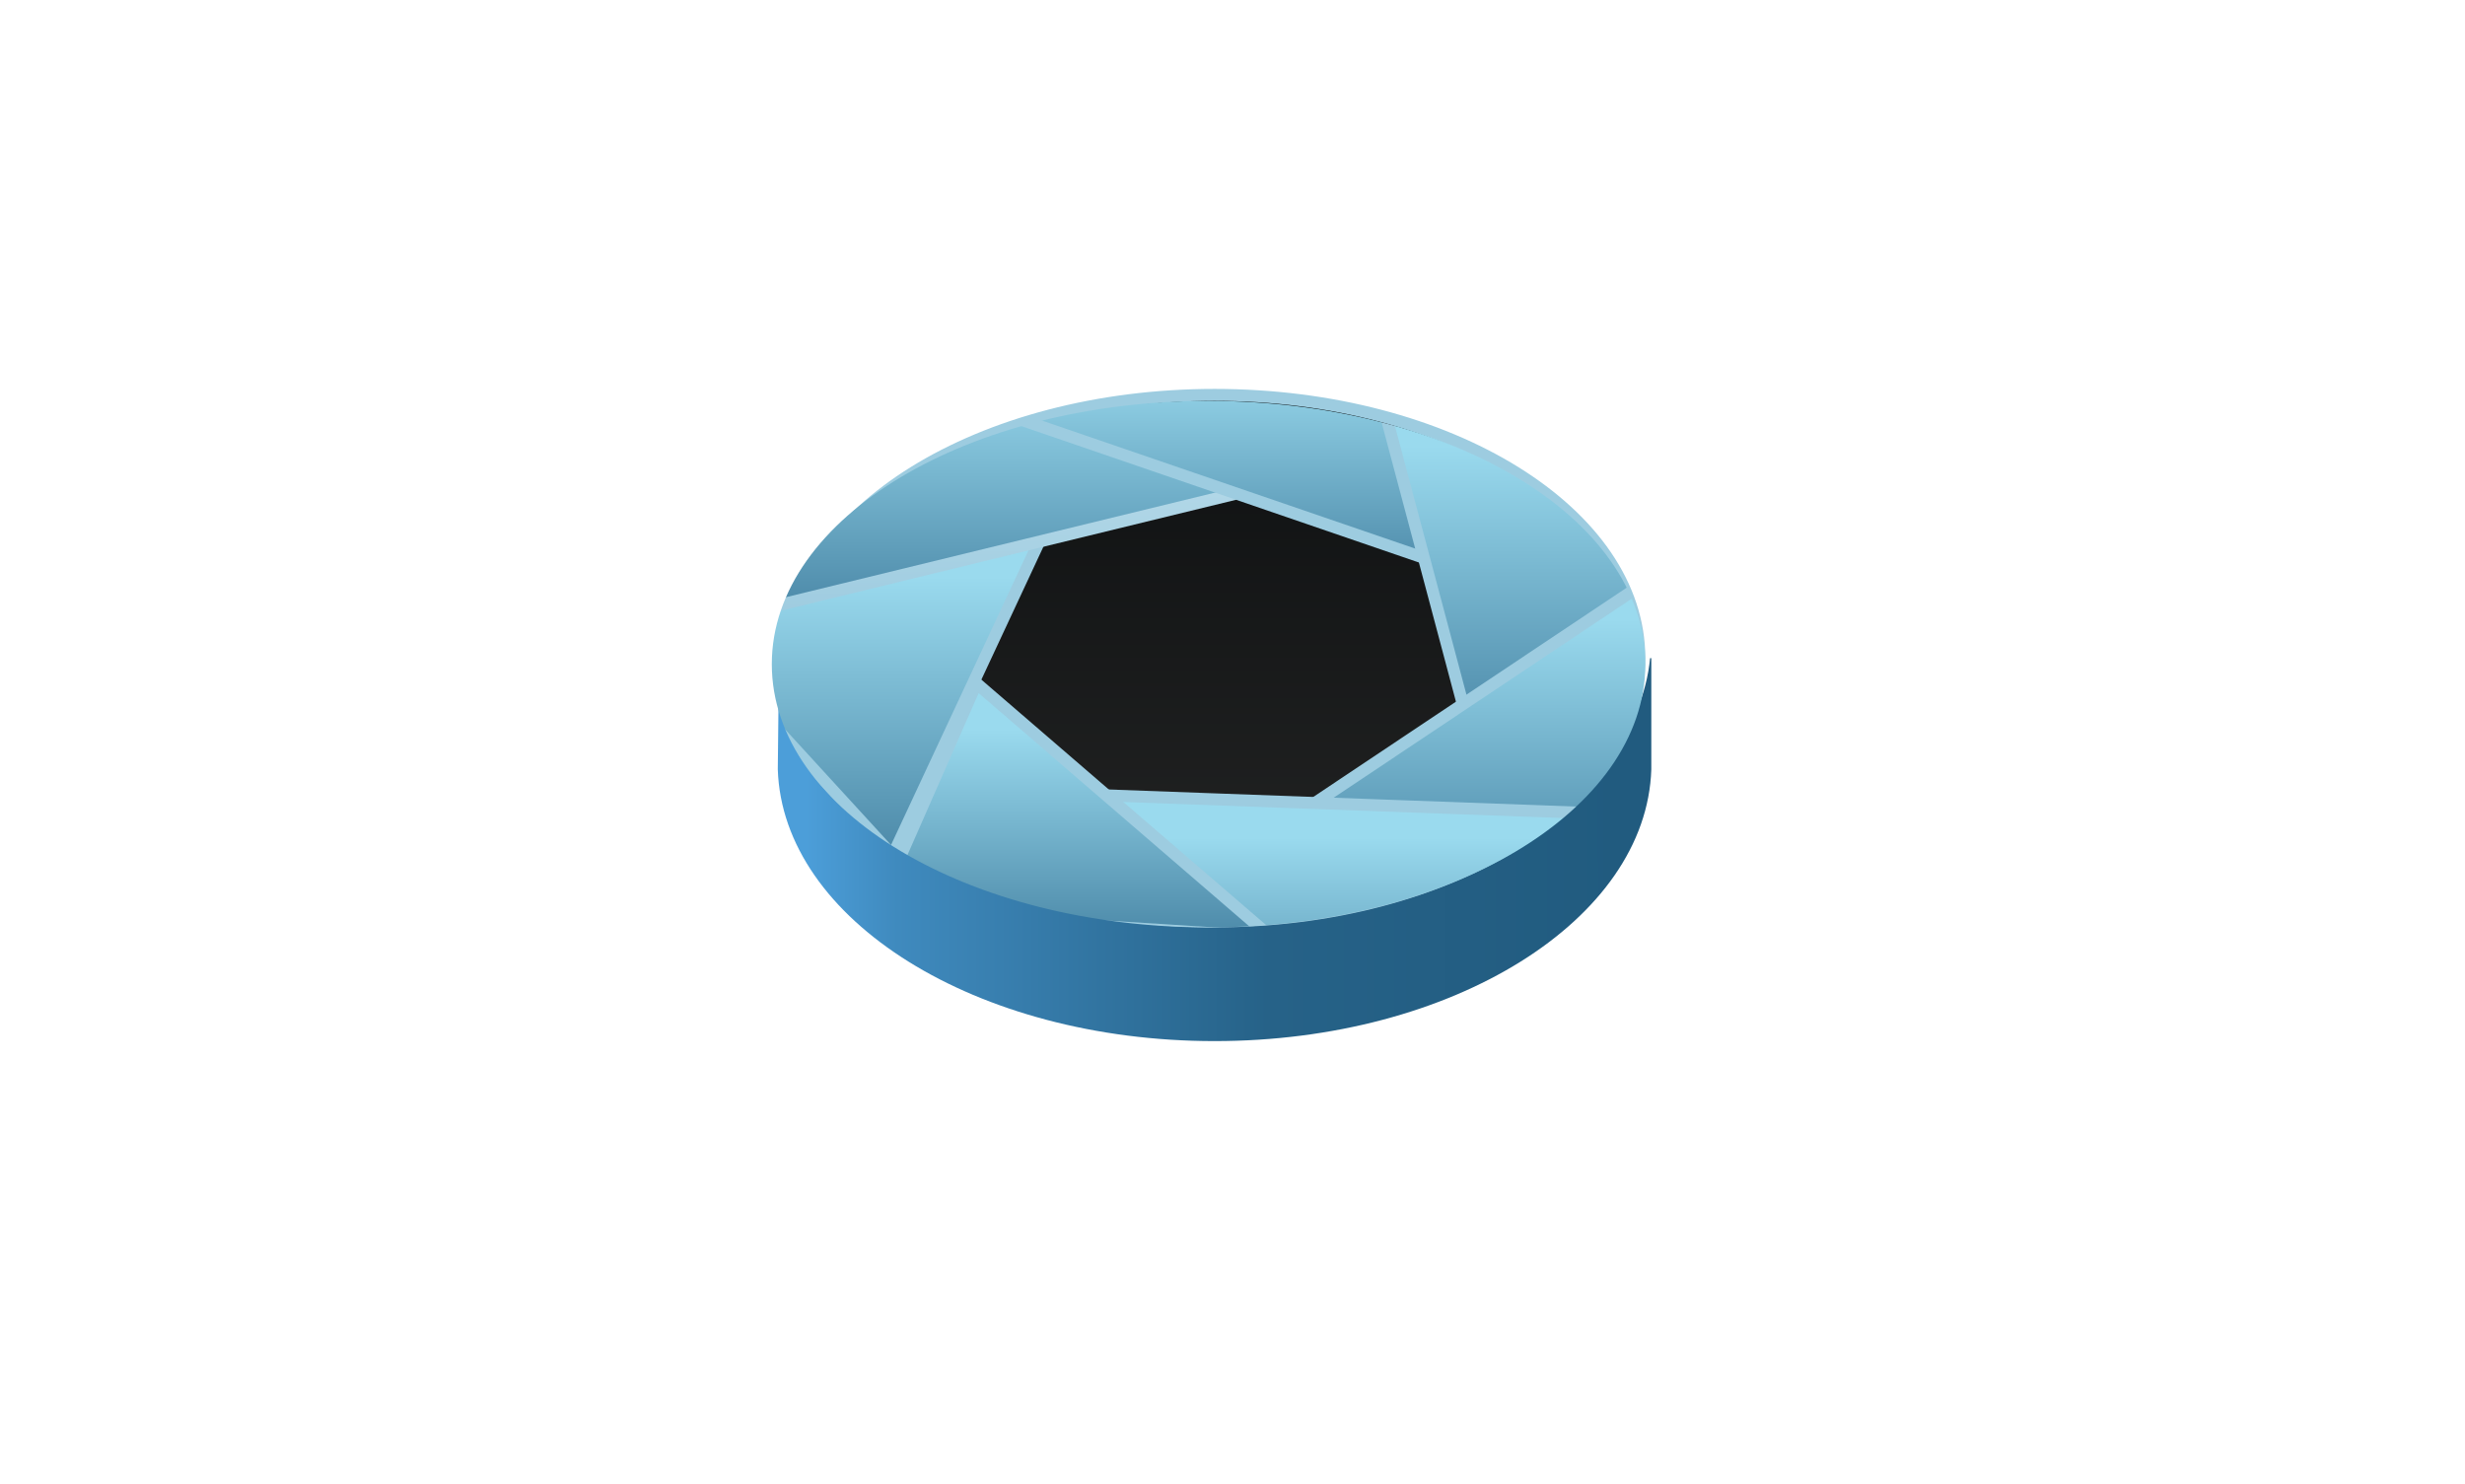
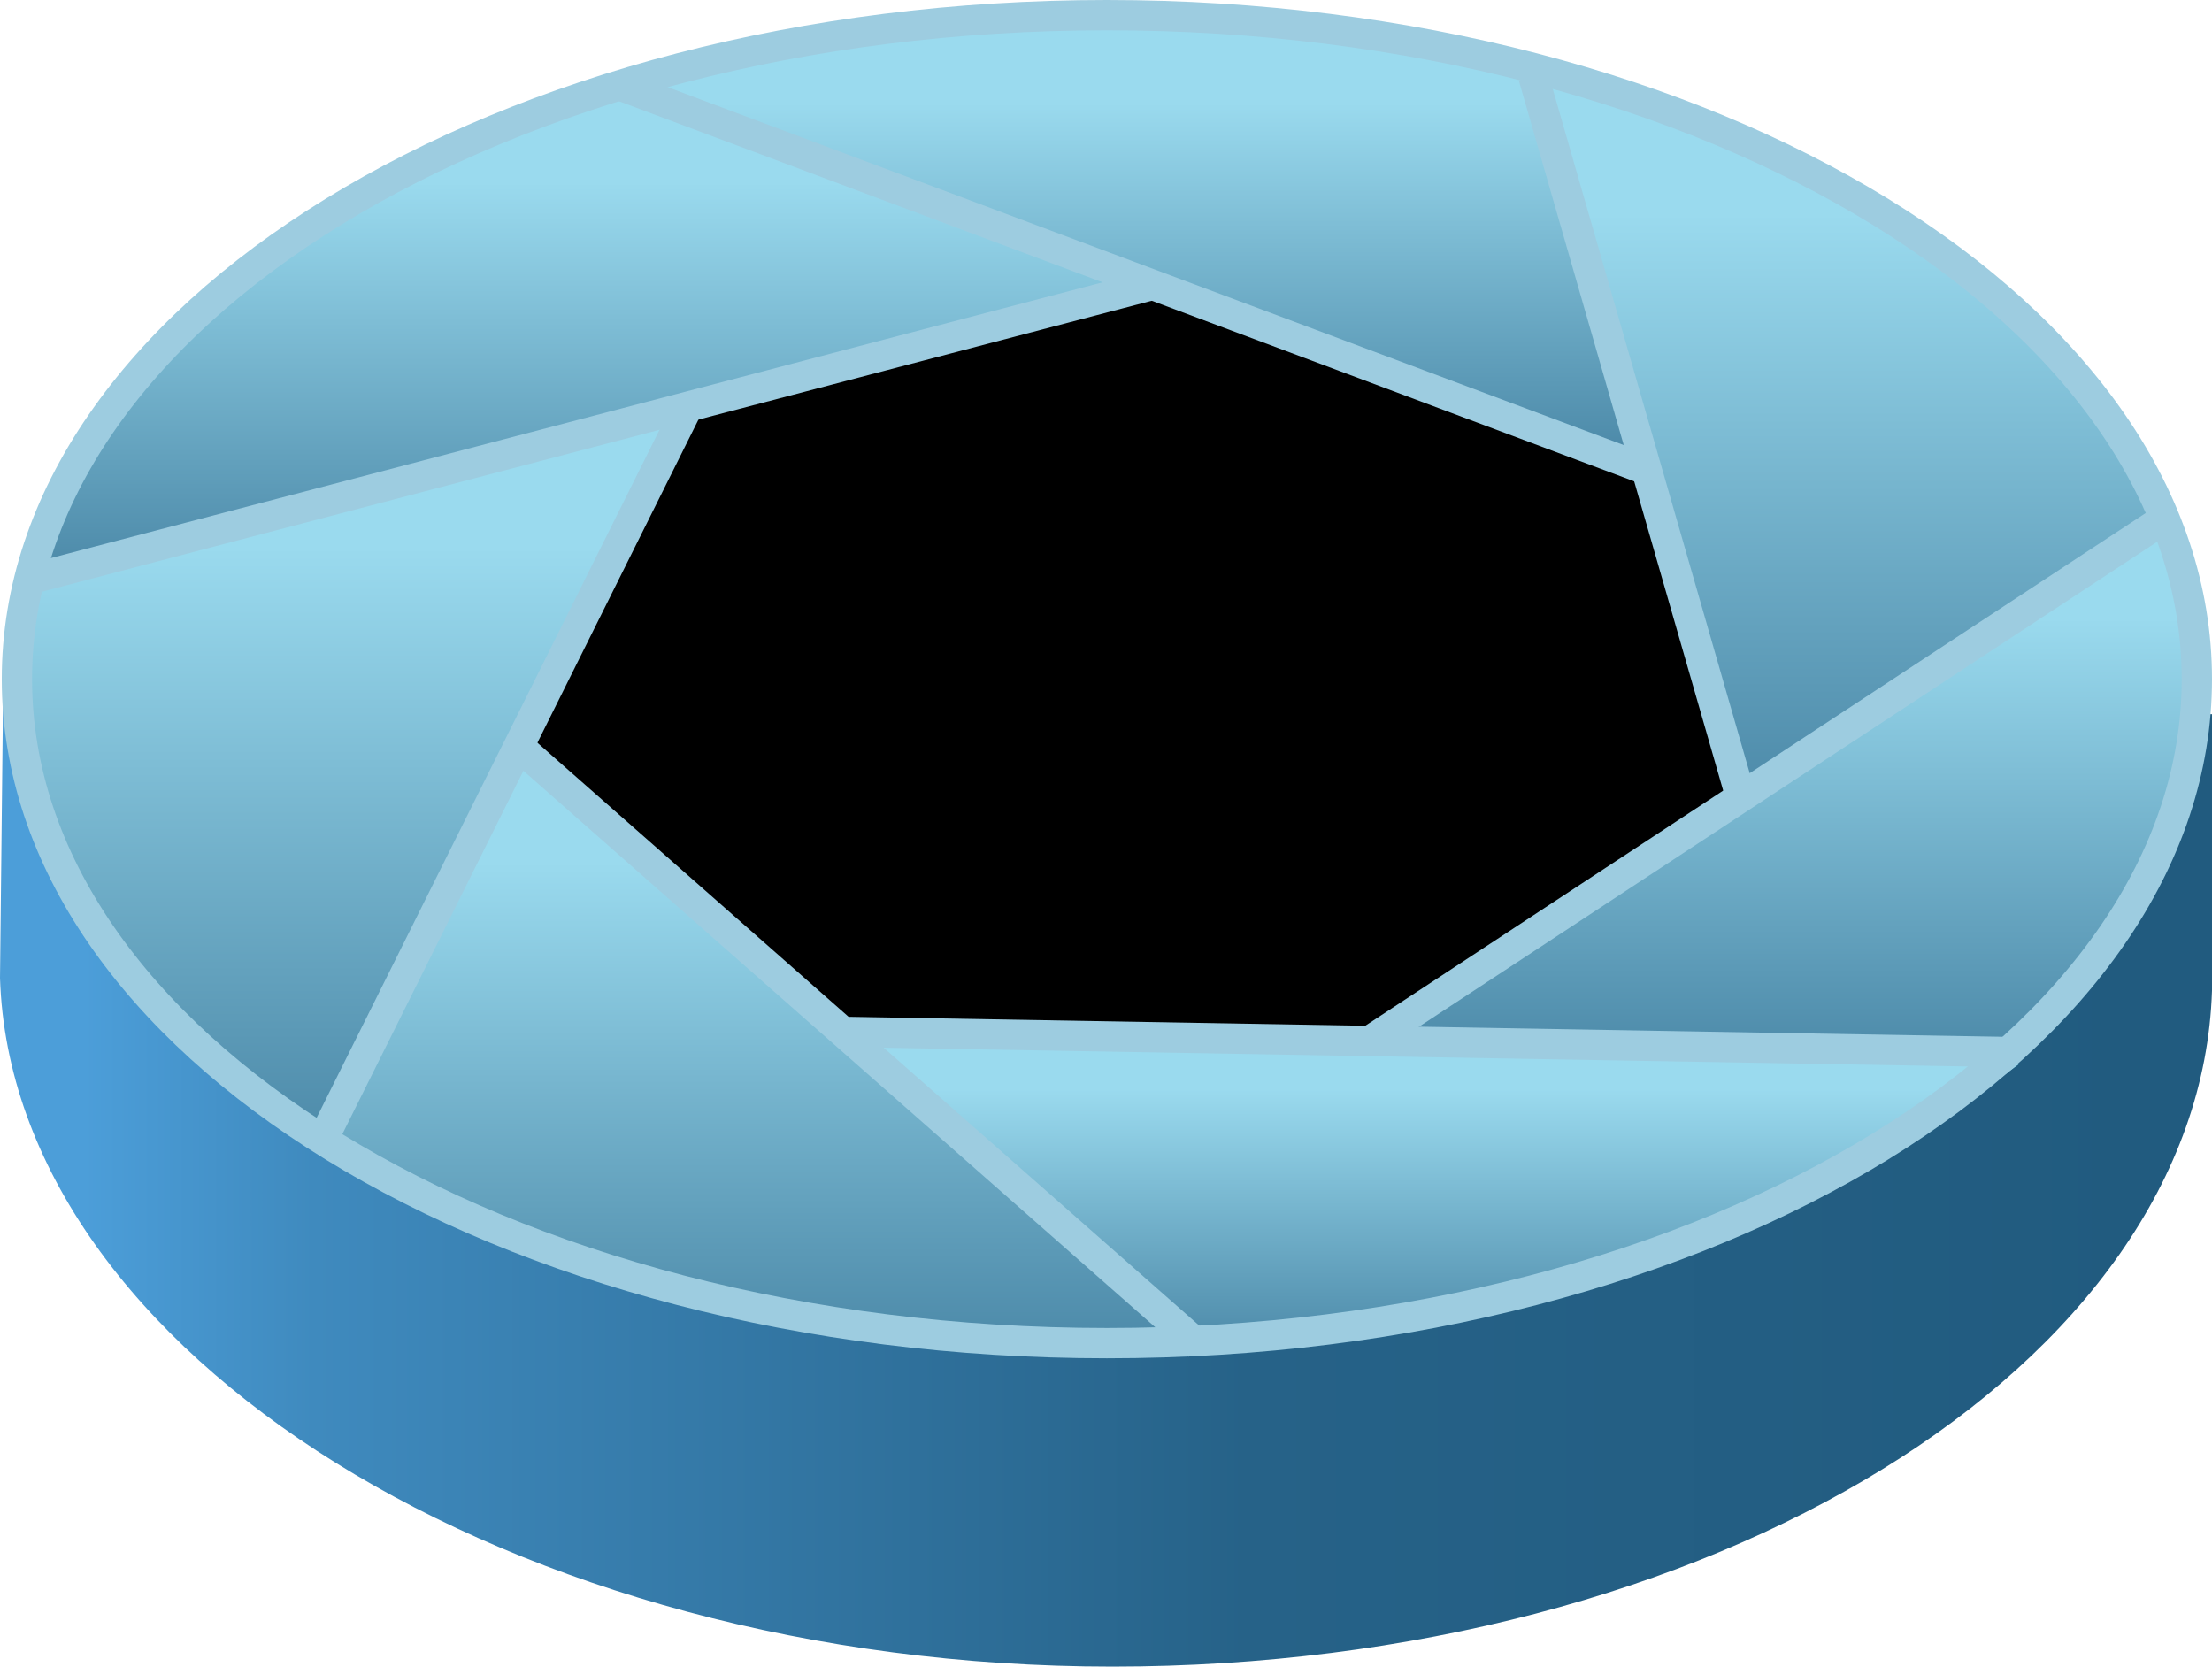
- <svg xmlns="http://www.w3.org/2000/svg" width="206" height="124" viewBox="0 0 206 124" fill="none">
-   <path d="M65.1 55C66.4 67.077 82.2 76.677 101.5 76.677C120.8 76.677 136.7 67.077 137.9 55H138V64.29C137.6 76.884 121.4 87 101.5 87C81.6 87 65.4 76.884 65 64.29L65.1 55Z" fill="url(#paint0_linear_5_223)" />
-   <path d="M101.5 77C121.106 77 137 67.15 137 55C137 42.85 121.106 33 101.5 33C81.894 33 66 42.85 66 55C66 67.15 81.894 77 101.5 77Z" fill="black" />
-   <path fill-rule="evenodd" clip-rule="evenodd" d="M76.134 39.019C82.65 34.981 91.619 32.5 101.5 32.5C111.381 32.5 120.35 34.981 126.866 39.019C133.373 43.052 137.5 48.688 137.5 55C137.5 61.312 133.373 66.948 126.866 70.981C120.35 75.019 111.381 77.5 101.5 77.5C91.619 77.5 82.65 75.019 76.134 70.981C69.627 66.948 65.5 61.312 65.5 55C65.5 48.688 69.627 43.052 76.134 39.019ZM76.661 39.869C70.32 43.798 66.5 49.161 66.5 55C66.5 60.839 70.32 66.202 76.661 70.131C82.994 74.056 91.775 76.5 101.5 76.5C111.225 76.5 120.006 74.056 126.339 70.131C132.68 66.202 136.5 60.839 136.5 55C136.5 49.161 132.68 43.798 126.339 39.869C120.006 35.944 111.225 33.5 101.5 33.5C91.775 33.5 82.994 35.944 76.661 39.869Z" fill="#9DCCE0" />
-   <mask id="mask0_5_223" style="mask-type:alpha" maskUnits="userSpaceOnUse" x="64" y="33" width="74" height="45">
-     <path d="M101 77C120.882 77 137 67.374 137 55.5C137 43.626 120.882 34 101 34C81.118 34 65 43.626 65 55.5C65 67.374 81.118 77 101 77Z" fill="black" stroke="#9DCCE0" />
-   </mask>
-   <g mask="url(#mask0_5_223)">
-     <path d="M101.5 77C121.658 77 138 67.15 138 55C138 42.85 121.658 33 101.5 33C81.342 33 65 42.85 65 55C65 67.15 81.342 77 101.5 77Z" fill="url(#paint1_linear_5_223)" />
-     <path d="M87.9 43L52.8 47.7L74.6 71.5L87.9 43Z" fill="url(#paint2_linear_5_223)" stroke="#9DCCE0" />
-     <path d="M107.2 40.3L79.7 26.2L63.3 51L107.2 40.3Z" fill="url(#paint3_linear_5_223)" stroke="url(#paint4_linear_5_223)" />
-     <path d="M123.6 48.2L124.2 26.1L82.2 34L123.6 48.2Z" fill="url(#paint5_linear_5_223)" stroke="#9DCCE0" />
-     <path d="M122.9 61.3L151 47.4L115.1 32L122.9 61.3Z" fill="url(#paint6_linear_5_223)" stroke="#9DCCE0" />
-     <path d="M108.1 68.3L143.1 73.6L140 47L108.1 68.3Z" fill="url(#paint7_linear_5_223)" stroke="#9DCCE0" />
-     <path d="M87.9 66.3L102.9 86.6L134.4 68L87.9 66.3Z" fill="url(#paint8_linear_5_223)" stroke="#9DCCE0" />
-     <path d="M81.6 57.1L73.2 76.2L106.2 78.3L81.6 57.1Z" fill="url(#paint9_linear_5_223)" stroke="#9DCCE0" />
-   </g>
+ <svg xmlns="http://www.w3.org/2000/svg" width="73" height="55" viewBox="0 0 73 55" fill="none">
+   <ellipse cx="38.53" cy="22.897" rx="27.94" ry="15.016" fill="black" />
+   <path d="M0.099 23.152C5.114 33.258 17.521 40.104 36.71 40.104C55.899 40.104 66.434 33.258 72.901 23.568H73V32.693C72.602 45.063 56.496 55 36.71 55C16.925 55 0.398 44.648 0 32.278L0.099 23.152Z" fill="url(#paint0_linear_13782_109778)" />
+   <path d="M38.544 9.538L1.272 18.928C4.259 9.571 15.088 4.91 20.723 3.132L38.544 9.538Z" fill="url(#paint1_linear_13782_109778)" />
+   <path d="M57.383 26.54L50.798 2.73C63.887 5.896 70.191 13.752 71.707 17.284L57.383 26.54Z" fill="url(#paint2_linear_13782_109778)" />
+   <path d="M66.616 35.125L28.191 34.052L40.343 44.515C56.582 42.959 63.503 37.444 66.616 35.125Z" fill="url(#paint3_linear_13782_109778)" />
+   <path d="M54.124 14.937L20.407 3.067C32.168 -0.893 47.041 1.299 50.798 2.797L54.124 14.937Z" fill="url(#paint4_linear_13782_109778)" />
+   <path d="M71.64 17.15L45.774 34.321L66.517 35.002C73.676 27.593 73.133 20.571 71.64 17.15Z" fill="url(#paint5_linear_13782_109778)" />
+   <path d="M40.203 44.48L17.193 24.88L10.589 37.84C19.636 43.917 34.112 44.688 40.203 44.48Z" fill="url(#paint6_linear_13782_109778)" />
+   <path d="M22.531 13.619L1 19.25C-1.677 30.118 6.43 34.855 10.587 38.013L22.531 13.619Z" fill="url(#paint7_linear_13782_109778)" />
+   <path d="M20.427 2.808L54.213 15.456" stroke="#9DCCE0" />
+   <path d="M50.613 2.552L57.456 26.324" stroke="#9DCCE0" />
+   <path d="M71.49 17.084L45.141 34.393" stroke="#9DCCE0" />
+   <path d="M66.47 34.722L27.641 34.05" stroke="#9DCCE0" />
+   <path d="M39.562 44.399L17.265 24.764" stroke="#9DCCE0" />
+   <path d="M10.497 37.913L22.678 13.472" stroke="#9DCCE0" />
+   <path d="M38.093 9.386L0.75 19.177" stroke="#9DCCE0" />
+   <path d="M72.5 22.413C72.5 28.363 68.573 33.83 62.056 37.835C55.547 41.835 46.523 44.325 36.529 44.325C26.535 44.325 17.511 41.835 11.002 37.835C4.485 33.83 0.558 28.363 0.558 22.413C0.558 16.462 4.485 10.996 11.002 6.99C17.511 2.99 26.535 0.5 36.529 0.5C46.523 0.5 55.547 2.99 62.056 6.99C68.573 10.996 72.5 16.462 72.5 22.413Z" stroke="#9DCCE0" />
  <defs>
-     <linearGradient id="paint0_linear_5_223" x1="67.352" y1="71.001" x2="135.65" y2="71.001" gradientUnits="userSpaceOnUse">
+     <linearGradient id="paint0_linear_13782_109778" x1="2.759" y1="39.285" x2="70.663" y2="39.285" gradientUnits="userSpaceOnUse">
      <stop stop-color="#4C9ED9" />
      <stop offset="0.112" stop-color="#3F8ABE" />
      <stop offset="0.565" stop-color="#266288" />
      <stop offset="1" stop-color="#215B7F" />
    </linearGradient>
-     <linearGradient id="paint1_linear_5_223" x1="101.5" y1="33" x2="101.5" y2="77" gradientUnits="userSpaceOnUse">
-       <stop stop-color="#0E1011" />
-       <stop offset="1" stop-color="#232424" />
-     </linearGradient>
-     <linearGradient id="paint2_linear_5_223" x1="70.39" y1="48.188" x2="70.39" y2="83.289" gradientUnits="userSpaceOnUse">
+     <linearGradient id="paint1_linear_13782_109778" x1="19.951" y1="6.008" x2="19.951" y2="25.461" gradientUnits="userSpaceOnUse">
      <stop stop-color="#9ADAEE" />
      <stop offset="1" stop-color="#246085" />
    </linearGradient>
-     <linearGradient id="paint3_linear_5_223" x1="85.319" y1="30.643" x2="85.319" y2="61.21" gradientUnits="userSpaceOnUse">
+     <linearGradient id="paint2_linear_13782_109778" x1="61.276" y1="7.064" x2="61.276" y2="36.389" gradientUnits="userSpaceOnUse">
      <stop stop-color="#9ADAEE" />
      <stop offset="1" stop-color="#246085" />
    </linearGradient>
-     <linearGradient id="paint4_linear_5_223" x1="86.06" y1="26.141" x2="86.06" y2="50.918" gradientUnits="userSpaceOnUse">
-       <stop stop-color="#CDE8F2" />
-       <stop offset="1" stop-color="#9FCCE0" />
-     </linearGradient>
-     <linearGradient id="paint5_linear_5_223" x1="103.232" y1="30.127" x2="103.232" y2="57.397" gradientUnits="userSpaceOnUse">
+     <linearGradient id="paint3_linear_13782_109778" x1="47.447" y1="35.957" x2="47.447" y2="48.843" gradientUnits="userSpaceOnUse">
      <stop stop-color="#9ADAEE" />
      <stop offset="1" stop-color="#246085" />
    </linearGradient>
-     <linearGradient id="paint6_linear_5_223" x1="133.05" y1="37.296" x2="133.05" y2="73.455" gradientUnits="userSpaceOnUse">
+     <linearGradient id="paint4_linear_13782_109778" x1="37.304" y1="3.394" x2="37.304" y2="20.774" gradientUnits="userSpaceOnUse">
      <stop stop-color="#9ADAEE" />
      <stop offset="1" stop-color="#246085" />
    </linearGradient>
-     <linearGradient id="paint7_linear_5_223" x1="125.625" y1="51.794" x2="125.625" y2="84.639" gradientUnits="userSpaceOnUse">
+     <linearGradient id="paint5_linear_13782_109778" x1="59.202" y1="20.4" x2="59.202" y2="42.386" gradientUnits="userSpaceOnUse">
      <stop stop-color="#9ADAEE" />
      <stop offset="1" stop-color="#246085" />
    </linearGradient>
-     <linearGradient id="paint8_linear_5_223" x1="111.146" y1="70.009" x2="111.146" y2="95.095" gradientUnits="userSpaceOnUse">
+     <linearGradient id="paint6_linear_13782_109778" x1="25.43" y1="28.453" x2="25.43" y2="52.628" gradientUnits="userSpaceOnUse">
      <stop stop-color="#9ADAEE" />
      <stop offset="1" stop-color="#246085" />
    </linearGradient>
-     <linearGradient id="paint9_linear_5_223" x1="89.735" y1="60.95" x2="89.735" y2="87.085" gradientUnits="userSpaceOnUse">
+     <linearGradient id="paint7_linear_13782_109778" x1="11.525" y1="18.06" x2="11.525" y2="48.104" gradientUnits="userSpaceOnUse">
      <stop stop-color="#9ADAEE" />
      <stop offset="1" stop-color="#246085" />
    </linearGradient>
  </defs>
</svg>
